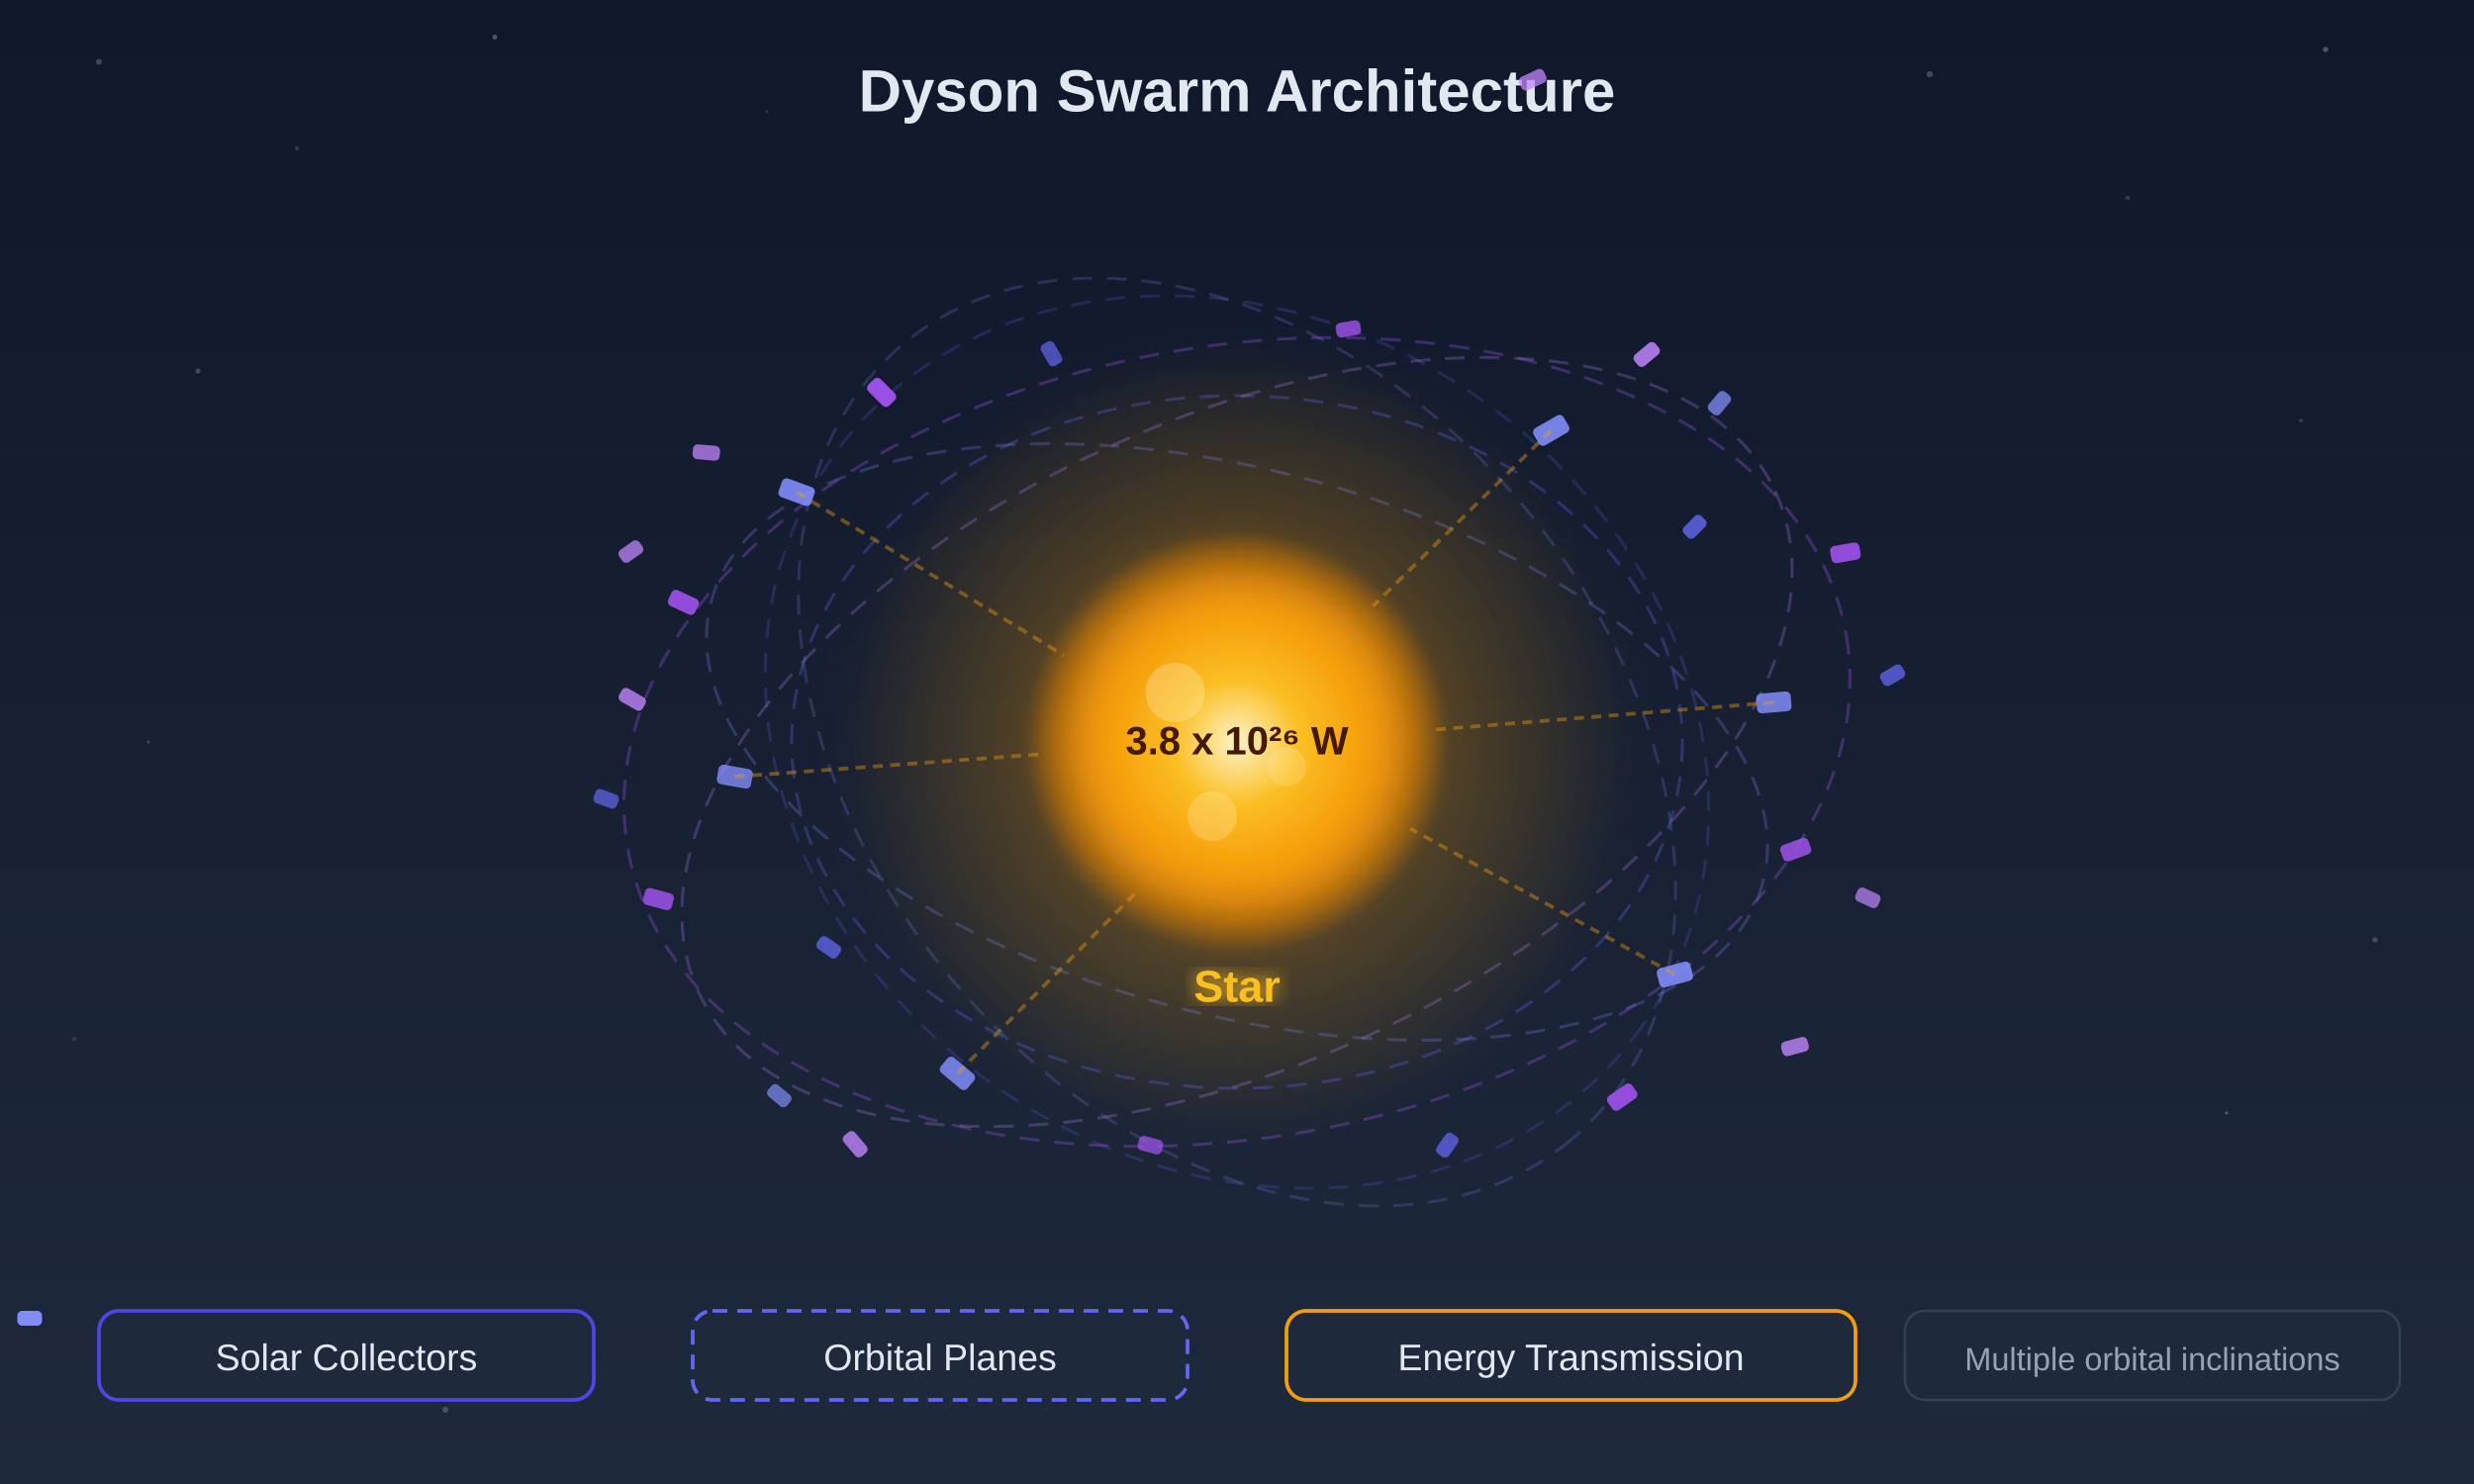
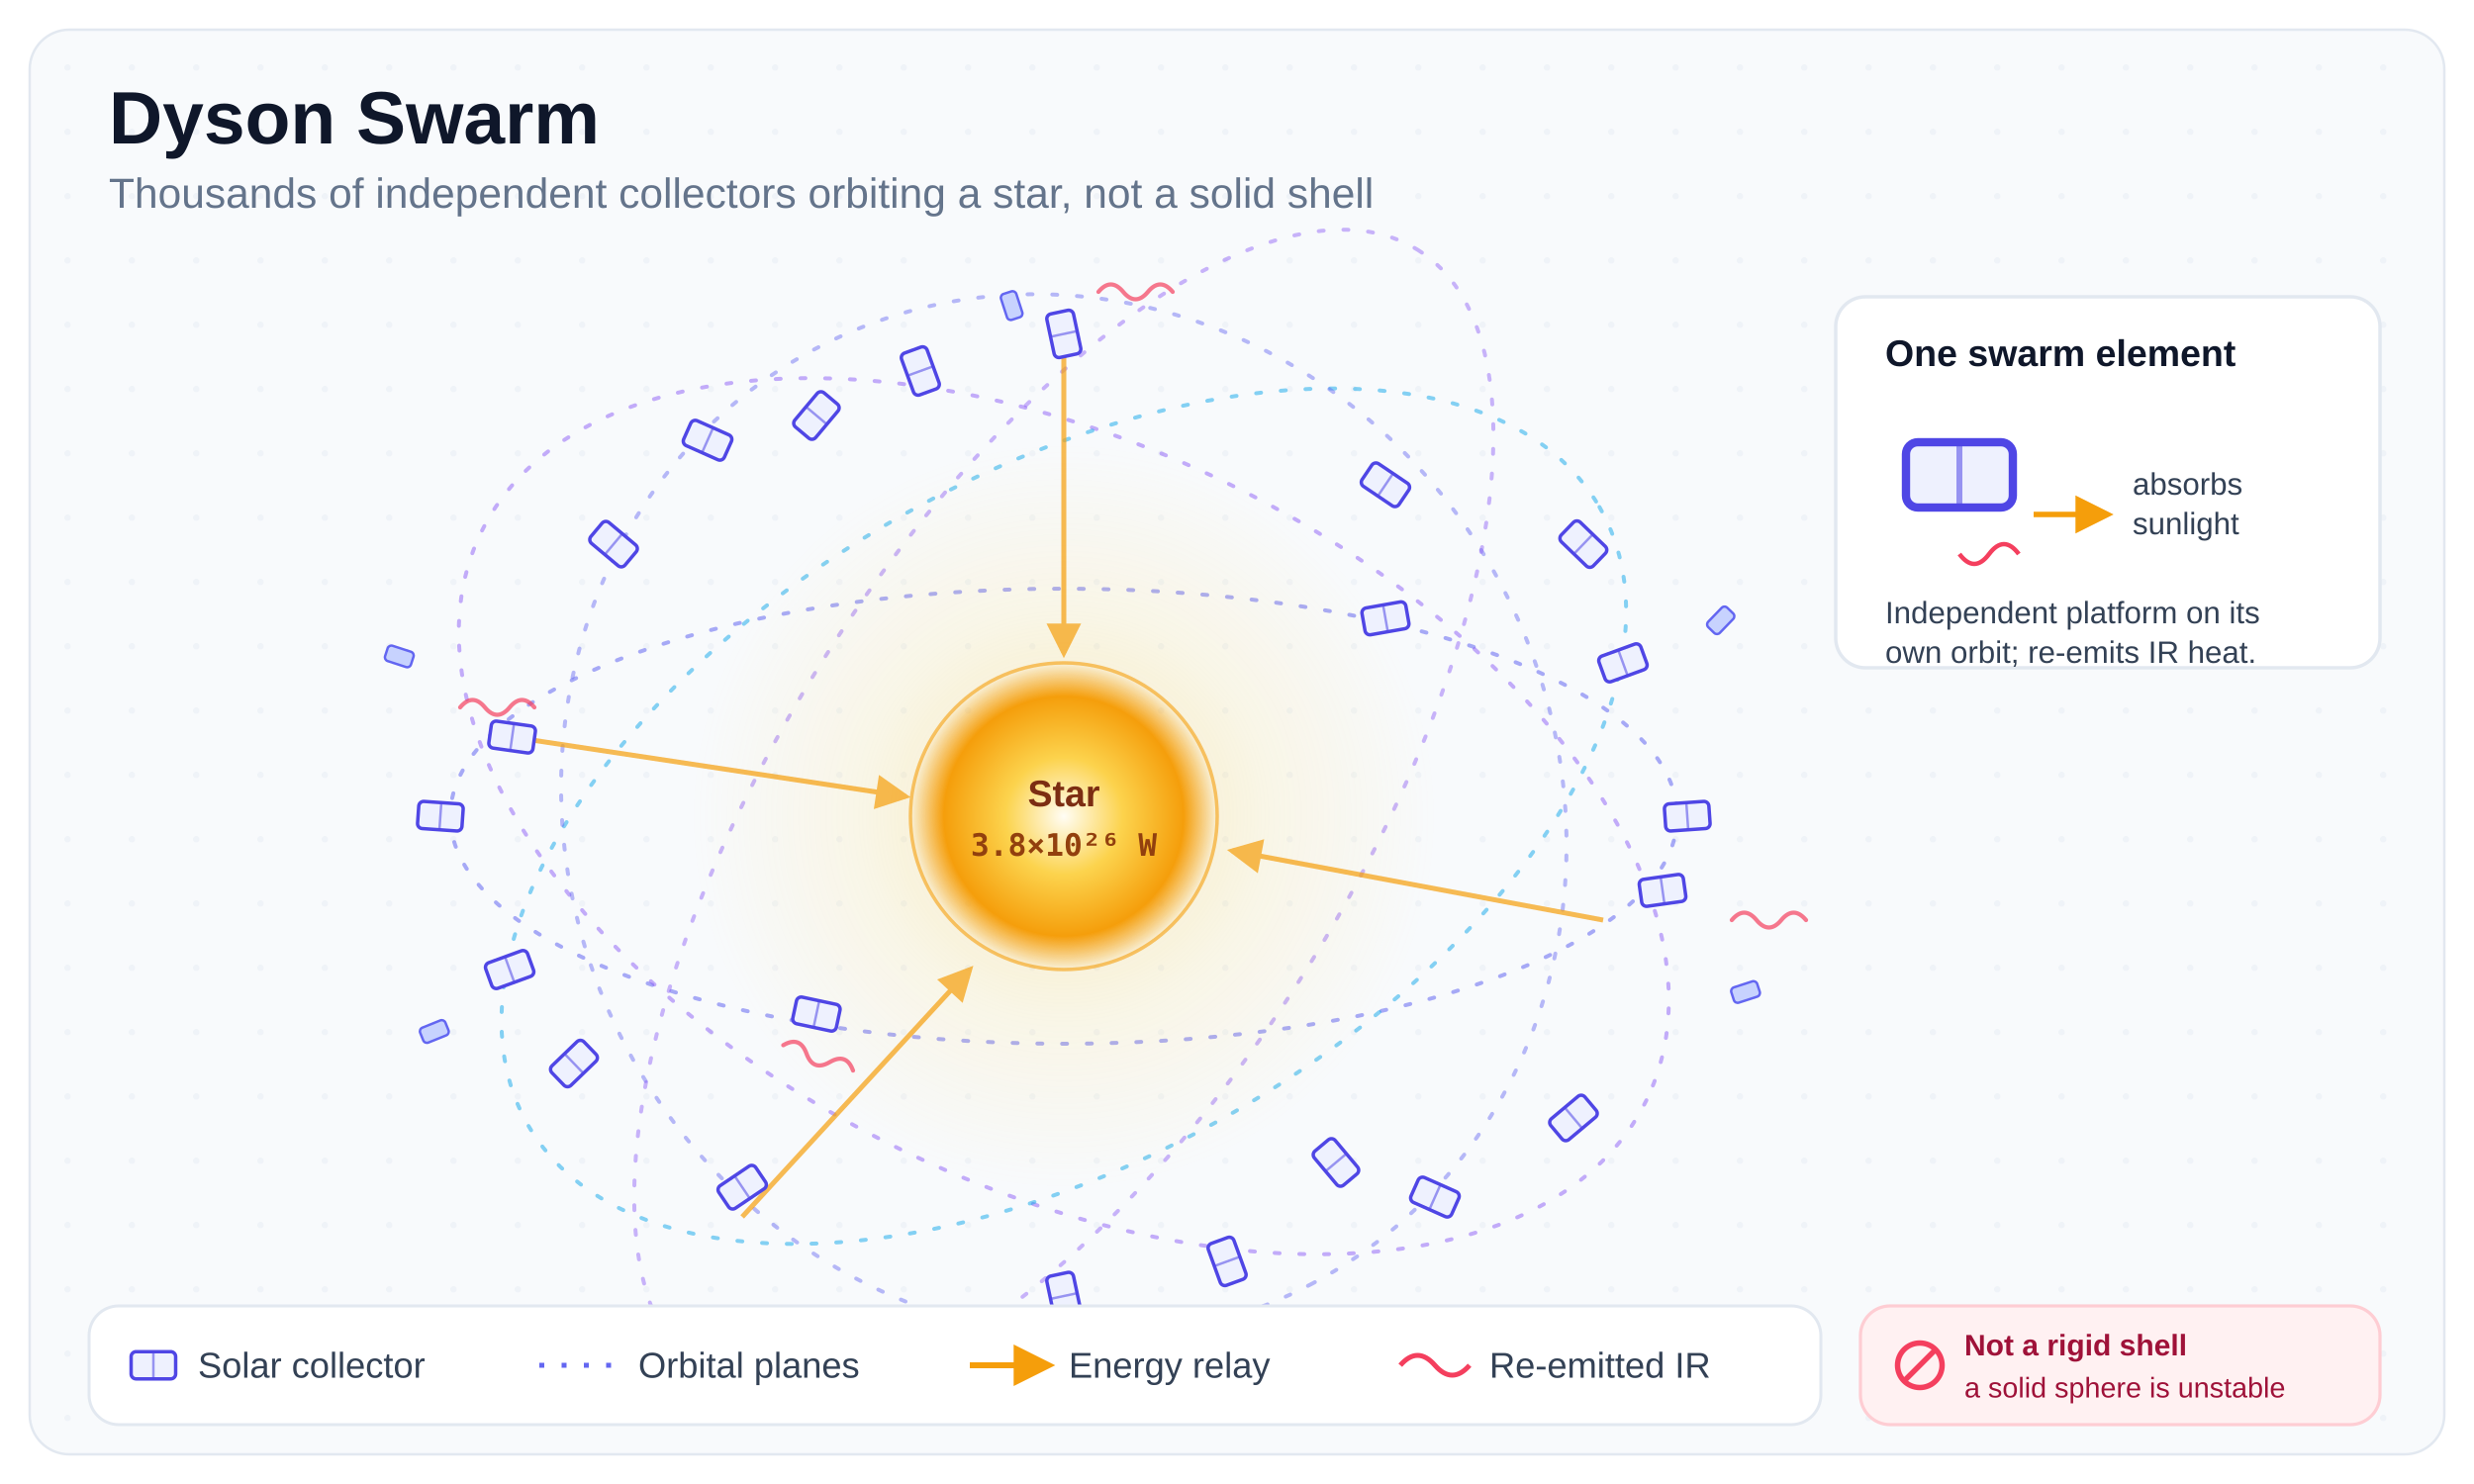
- <svg xmlns="http://www.w3.org/2000/svg" viewBox="0 0 1000 600">
+ <svg xmlns="http://www.w3.org/2000/svg" width="1000" height="600" viewBox="0 0 1000 600" font-family="Montserrat, 'Segoe UI', system-ui, -apple-system, Arial, sans-serif">
  <defs>
-     <linearGradient id="bg-sw" x1="0" y1="0" x2="0" y2="1">
-       <stop offset="0%" stop-color="#0f172a" />
-       <stop offset="100%" stop-color="#1e293b" />
-     </linearGradient>
-     <radialGradient id="sunCore" cx="0.5" cy="0.5" r="0.5">
-       <stop offset="0%" stop-color="#fef3c7" />
-       <stop offset="30%" stop-color="#fbbf24" />
-       <stop offset="60%" stop-color="#f59e0b" />
-       <stop offset="100%" stop-color="#d97706" stop-opacity="0" />
+     <radialGradient id="ds-sun" cx="50%" cy="50%" r="50%">
+       <stop offset="0%" stop-color="#FFFDF5" />
+       <stop offset="38%" stop-color="#FCD34D" />
+       <stop offset="78%" stop-color="#F59E0B" />
+       <stop offset="100%" stop-color="#F59E0B" stop-opacity="0" />
    </radialGradient>
-     <radialGradient id="sunCorona" cx="0.5" cy="0.5" r="0.5">
-       <stop offset="0%" stop-color="#fbbf24" stop-opacity="0.4" />
-       <stop offset="50%" stop-color="#f59e0b" stop-opacity="0.15" />
-       <stop offset="100%" stop-color="#f59e0b" stop-opacity="0" />
+     <radialGradient id="ds-halo" cx="50%" cy="50%" r="50%">
+       <stop offset="0%" stop-color="#FBBF24" stop-opacity="0.35" />
+       <stop offset="55%" stop-color="#FCD34D" stop-opacity="0.12" />
+       <stop offset="100%" stop-color="#FCD34D" stop-opacity="0" />
    </radialGradient>
-     <filter id="glowSw">
-       <feGaussianBlur stdDeviation="4" result="blur" />
-       <feMerge>
-         <feMergeNode in="blur" />
-         <feMergeNode in="SourceGraphic" />
-       </feMerge>
-     </filter>
-     <filter id="bigGlow">
-       <feGaussianBlur stdDeviation="12" result="blur" />
-       <feMerge>
-         <feMergeNode in="blur" />
-         <feMergeNode in="SourceGraphic" />
-       </feMerge>
-     </filter>
+     <pattern id="ds-dots" width="26" height="26" patternUnits="userSpaceOnUse">
+       <circle cx="1.3" cy="1.3" r="1.3" fill="#EEF2F7" />
+     </pattern>
+     <marker id="ds-arrow-amber" viewBox="0 0 10 10" refX="8.5" refY="5" markerWidth="7" markerHeight="7" orient="auto-start-reverse">
+       <path d="M0,0 L10,5 L0,10 z" fill="#F59E0B" />
+     </marker>
+     <marker id="ds-arrow-slate" viewBox="0 0 10 10" refX="8.5" refY="5" markerWidth="6.5" markerHeight="6.5" orient="auto-start-reverse">
+       <path d="M0,0 L10,5 L0,10 z" fill="#64748B" />
+     </marker>
+     <g id="ds-panel">
+       <rect x="-9" y="-5.5" width="18" height="11" rx="2" fill="#EEF1FE" stroke="#4F46E5" stroke-width="1.4" />
+       <line x1="0" y1="-5.5" x2="0" y2="5.5" stroke="#4F46E5" stroke-width="1" opacity="0.55" />
+     </g>
  </defs>
-   <rect width="1000" height="600" fill="url(#bg-sw)" />
-   <circle cx="40" cy="25" r="1.2" fill="white" opacity="0.2" />
-   <circle cx="120" cy="60" r="0.8" fill="white" opacity="0.15" />
-   <circle cx="200" cy="15" r="1" fill="white" opacity="0.25" />
-   <circle cx="310" cy="45" r="0.7" fill="white" opacity="0.1" />
-   <circle cx="780" cy="30" r="1.3" fill="white" opacity="0.2" />
-   <circle cx="860" cy="80" r="0.9" fill="white" opacity="0.15" />
-   <circle cx="940" cy="20" r="1.1" fill="white" opacity="0.25" />
-   <circle cx="50" cy="550" r="1" fill="white" opacity="0.15" />
-   <circle cx="180" cy="570" r="1.2" fill="white" opacity="0.2" />
-   <circle cx="820" cy="560" r="0.8" fill="white" opacity="0.1" />
-   <circle cx="950" cy="540" r="1" fill="white" opacity="0.2" />
-   <circle cx="60" cy="300" r="0.7" fill="white" opacity="0.15" />
-   <circle cx="30" cy="420" r="0.9" fill="white" opacity="0.1" />
-   <circle cx="960" cy="380" r="1.1" fill="white" opacity="0.2" />
-   <circle cx="930" cy="170" r="0.8" fill="white" opacity="0.15" />
-   <circle cx="80" cy="150" r="1" fill="white" opacity="0.2" />
-   <circle cx="900" cy="450" r="0.6" fill="white" opacity="0.25" />
-   <text x="500" y="45" text-anchor="middle" font-family="'Segoe UI', Arial, sans-serif" font-size="24" font-weight="bold" fill="#e2e8f0">Dyson Swarm Architecture</text>
-   <circle cx="500" cy="300" r="160" fill="url(#sunCorona)" filter="url(#bigGlow)" />
-   <circle cx="500" cy="300" r="85" fill="url(#sunCore)" filter="url(#glowSw)" />
-   <circle cx="475" cy="280" r="12" fill="#fef3c7" opacity="0.3" />
-   <circle cx="520" cy="310" r="8" fill="#fef3c7" opacity="0.2" />
-   <circle cx="490" cy="330" r="10" fill="#fef3c7" opacity="0.25" />
-   <text x="500" y="305" text-anchor="middle" font-family="'Segoe UI', Arial, sans-serif" font-size="16" font-weight="bold" fill="#451a03">3.8 x 10²⁶ W</text>
-   <ellipse cx="500" cy="300" rx="180" ry="140" fill="none" stroke="#6366f1" stroke-width="1.2" stroke-dasharray="8,6" opacity="0.3" />
-   <ellipse cx="500" cy="300" rx="220" ry="110" fill="none" stroke="#818cf8" stroke-width="1.2" stroke-dasharray="8,6" opacity="0.25" transform="rotate(15, 500, 300)" />
-   <ellipse cx="500" cy="300" rx="250" ry="160" fill="none" stroke="#a855f7" stroke-width="1.2" stroke-dasharray="8,6" opacity="0.3" transform="rotate(-10, 500, 300)" />
-   <ellipse cx="500" cy="300" rx="200" ry="170" fill="none" stroke="#6366f1" stroke-width="1.2" stroke-dasharray="8,6" opacity="0.2" transform="rotate(35, 500, 300)" />
-   <ellipse cx="500" cy="300" rx="240" ry="130" fill="none" stroke="#c084fc" stroke-width="1.2" stroke-dasharray="8,6" opacity="0.25" transform="rotate(-25, 500, 300)" />
-   <ellipse cx="500" cy="300" rx="210" ry="150" fill="none" stroke="#818cf8" stroke-width="1.2" stroke-dasharray="8,6" opacity="0.2" transform="rotate(50, 500, 300)" />
-   <rect x="315" y="195" width="14" height="8" rx="2" fill="#818cf8" opacity="0.9" transform="rotate(20, 322, 199)" />
-   <rect x="670" y="390" width="14" height="8" rx="2" fill="#818cf8" opacity="0.9" transform="rotate(-15, 677, 394)" />
-   <rect x="380" y="430" width="14" height="8" rx="2" fill="#818cf8" opacity="0.85" transform="rotate(40, 387, 434)" />
-   <rect x="620" y="170" width="14" height="8" rx="2" fill="#818cf8" opacity="0.9" transform="rotate(-30, 627, 174)" />
-   <rect x="290" y="310" width="14" height="8" rx="2" fill="#818cf8" opacity="0.8" transform="rotate(10, 297, 314)" />
-   <rect x="710" y="280" width="14" height="8" rx="2" fill="#818cf8" opacity="0.85" transform="rotate(-5, 717, 284)" />
-   <rect x="270" y="240" width="12" height="7" rx="2" fill="#a855f7" opacity="0.85" transform="rotate(25, 276, 244)" />
-   <rect x="720" y="340" width="12" height="7" rx="2" fill="#a855f7" opacity="0.8" transform="rotate(-20, 726, 344)" />
-   <rect x="350" y="155" width="12" height="7" rx="2" fill="#a855f7" opacity="0.9" transform="rotate(45, 356, 159)" />
-   <rect x="650" y="440" width="12" height="7" rx="2" fill="#a855f7" opacity="0.85" transform="rotate(-35, 656, 444)" />
-   <rect x="260" y="360" width="12" height="7" rx="2" fill="#a855f7" opacity="0.8" transform="rotate(15, 266, 364)" />
-   <rect x="740" y="220" width="12" height="7" rx="2" fill="#a855f7" opacity="0.85" transform="rotate(-10, 746, 224)" />
-   <rect x="250" y="280" width="11" height="6" rx="2" fill="#c084fc" opacity="0.8" transform="rotate(30, 256, 283)" />
-   <rect x="745" cy="310" width="11" height="6" rx="2" fill="#c084fc" opacity="0.75" transform="rotate(-25, 751, 313)" />
-   <rect x="340" y="460" width="11" height="6" rx="2" fill="#c084fc" opacity="0.8" transform="rotate(50, 346, 463)" />
-   <rect x="660" y="140" width="11" height="6" rx="2" fill="#c084fc" opacity="0.85" transform="rotate(-40, 666, 143)" />
-   <rect x="280" y="180" width="11" height="6" rx="2" fill="#c084fc" opacity="0.75" transform="rotate(5, 286, 183)" />
-   <rect x="720" y="420" width="11" height="6" rx="2" fill="#c084fc" opacity="0.8" transform="rotate(-15, 726, 423)" />
-   <rect x="330" y="380" width="10" height="6" rx="2" fill="#6366f1" opacity="0.75" transform="rotate(35, 335, 383)" />
-   <rect x="680" y="210" width="10" height="6" rx="2" fill="#6366f1" opacity="0.8" transform="rotate(-45, 685, 213)" />
-   <rect x="420" y="140" width="10" height="6" rx="2" fill="#6366f1" opacity="0.7" transform="rotate(60, 425, 143)" />
-   <rect x="580" y="460" width="10" height="6" rx="2" fill="#6366f1" opacity="0.75" transform="rotate(-55, 585, 463)" />
-   <rect x="240" y="320" width="10" height="6" rx="2" fill="#6366f1" opacity="0.7" transform="rotate(20, 245, 323)" />
-   <rect x="760" y="270" width="10" height="6" rx="2" fill="#6366f1" opacity="0.75" transform="rotate(-30, 765, 273)" />
-   <rect x="310" y="440" width="10" height="6" rx="2" fill="#818cf8" opacity="0.7" transform="rotate(40, 315, 443)" />
-   <rect x="690" y="160" width="10" height="6" rx="2" fill="#818cf8" opacity="0.75" transform="rotate(-50, 695, 163)" />
-   <rect x="460" y="460" width="10" height="6" rx="2" fill="#a855f7" opacity="0.7" transform="rotate(15, 465, 463)" />
-   <rect x="540" y="130" width="10" height="6" rx="2" fill="#a855f7" opacity="0.75" transform="rotate(-10, 545, 133)" />
-   <rect x="750" y="360" width="10" height="6" rx="2" fill="#c084fc" opacity="0.7" transform="rotate(25, 755, 363)" />
-   <rect x="250" y="220" width="10" height="6" rx="2" fill="#c084fc" opacity="0.75" transform="rotate(-35, 255, 223)" />
-   <line x1="322" y1="199" x2="430" y2="265" stroke="#f59e0b" stroke-width="1.5" opacity="0.4" stroke-dasharray="4,3" />
-   <line x1="677" y1="394" x2="570" y2="335" stroke="#f59e0b" stroke-width="1.5" opacity="0.4" stroke-dasharray="4,3" />
-   <line x1="627" y1="174" x2="555" y2="245" stroke="#f59e0b" stroke-width="1.5" opacity="0.4" stroke-dasharray="4,3" />
-   <line x1="387" y1="434" x2="460" y2="360" stroke="#f59e0b" stroke-width="1.5" opacity="0.4" stroke-dasharray="4,3" />
-   <line x1="717" y1="284" x2="580" y2="295" stroke="#f59e0b" stroke-width="1.5" opacity="0.4" stroke-dasharray="4,3" />
-   <line x1="297" y1="314" x2="420" y2="305" stroke="#f59e0b" stroke-width="1.5" opacity="0.4" stroke-dasharray="4,3" />
-   <rect x="40" y="530" width="200" height="36" rx="8" fill="#1e293b" stroke="#4f46e5" stroke-width="1.5" />
-   <rect x="7" y="530" width="10" height="6" rx="2" fill="#818cf8" />
-   <text x="140" y="554" text-anchor="middle" font-family="'Segoe UI', Arial, sans-serif" font-size="15" fill="#e2e8f0">Solar Collectors</text>
-   <rect x="280" y="530" width="200" height="36" rx="8" fill="#1e293b" stroke="#6366f1" stroke-width="1.5" stroke-dasharray="6,4" />
-   <text x="380" y="554" text-anchor="middle" font-family="'Segoe UI', Arial, sans-serif" font-size="15" fill="#e2e8f0">Orbital Planes</text>
-   <rect x="520" y="530" width="230" height="36" rx="8" fill="#1e293b" stroke="#f59e0b" stroke-width="1.5" />
-   <text x="635" y="554" text-anchor="middle" font-family="'Segoe UI', Arial, sans-serif" font-size="15" fill="#e2e8f0">Energy Transmission</text>
-   <text x="500" y="405" text-anchor="middle" font-family="'Segoe UI', Arial, sans-serif" font-size="18" font-weight="bold" fill="#fbbf24" filter="url(#glowSw)">Star</text>
-   <rect x="770" y="530" width="200" height="36" rx="8" fill="#1e293b" stroke="#334155" stroke-width="1" />
-   <text x="870" y="554" text-anchor="middle" font-family="'Segoe UI', Arial, sans-serif" font-size="13" fill="#94a3b8">Multiple orbital inclinations</text>
+   <rect width="1000" height="600" fill="#FFFFFF" />
+   <rect x="12" y="12" width="976" height="576" rx="16" fill="#F8FAFC" stroke="#E2E8F0" stroke-width="1" />
+   <rect x="13" y="13" width="974" height="574" rx="15" fill="url(#ds-dots)" opacity="0.9" />
+   <text x="44" y="58" font-size="30" font-weight="700" fill="#0F172A">Dyson Swarm</text>
+   <text x="44" y="84" font-size="17" fill="#64748B">Thousands of independent collectors orbiting a star, not a solid shell</text>
+   <g>
+     <g fill="none" stroke-linecap="round">
+       <ellipse cx="430" cy="330" rx="248" ry="92" stroke="#6366F1" stroke-width="1.6" stroke-dasharray="2,8" opacity="0.55" />
+       <ellipse cx="430" cy="330" rx="262" ry="150" stroke="#8B5CF6" stroke-width="1.6" stroke-dasharray="2,8" opacity="0.50" transform="rotate(26 430 330)" />
+       <ellipse cx="430" cy="330" rx="250" ry="138" stroke="#0EA5E9" stroke-width="1.6" stroke-dasharray="2,8" opacity="0.50" transform="rotate(-30 430 330)" />
+       <ellipse cx="430" cy="330" rx="214" ry="200" stroke="#6366F1" stroke-width="1.6" stroke-dasharray="2,8" opacity="0.45" transform="rotate(62 430 330)" />
+       <ellipse cx="430" cy="330" rx="270" ry="116" stroke="#8B5CF6" stroke-width="1.6" stroke-dasharray="2,8" opacity="0.45" transform="rotate(-58 430 330)" />
+     </g>
+     <circle cx="430" cy="330" r="150" fill="url(#ds-halo)" />
+     <circle cx="430" cy="330" r="62" fill="url(#ds-sun)" />
+     <circle cx="430" cy="330" r="62" fill="none" stroke="#F59E0B" stroke-width="1.4" opacity="0.6" />
+     <text x="430" y="326" text-anchor="middle" font-size="15" font-weight="700" fill="#7C2D12">Star</text>
+     <text x="430" y="346" text-anchor="middle" font-family="'JetBrains Mono', ui-monospace, 'Cascadia Code', Menlo, monospace" font-size="12.5" font-weight="600" fill="#92400E">3.8×10²⁶ W</text>
+     <g stroke="#F59E0B" stroke-width="2" opacity="0.7" marker-end="url(#ds-arrow-amber)">
+       <line x1="207" y1="298" x2="366" y2="322" />
+       <line x1="648" y1="372" x2="498" y2="344" />
+       <line x1="430" y1="135" x2="430" y2="264" />
+       <line x1="300" y1="492" x2="392" y2="392" />
+     </g>
+     <use href="#ds-panel" transform="translate(207 298) rotate(8)" />
+     <use href="#ds-panel" transform="translate(672 360) rotate(-8)" />
+     <use href="#ds-panel" transform="translate(330 410) rotate(12)" />
+     <use href="#ds-panel" transform="translate(560 250) rotate(-10)" />
+     <use href="#ds-panel" transform="translate(178 330) rotate(4)" />
+     <use href="#ds-panel" transform="translate(682 330) rotate(-4)" />
+     <use href="#ds-panel" transform="translate(248 220) rotate(40)" />
+     <use href="#ds-panel" transform="translate(636 452) rotate(-40)" />
+     <use href="#ds-panel" transform="translate(560 196) rotate(34)" />
+     <use href="#ds-panel" transform="translate(300 480) rotate(-34)" />
+     <use href="#ds-panel" transform="translate(232 430) rotate(-44)" />
+     <use href="#ds-panel" transform="translate(640 220) rotate(44)" />
+     <use href="#ds-panel" transform="translate(330 168) rotate(-50)" />
+     <use href="#ds-panel" transform="translate(540 470) rotate(50)" />
+     <use href="#ds-panel" transform="translate(430 135) rotate(78)" />
+     <use href="#ds-panel" transform="translate(430 524) rotate(78)" />
+     <use href="#ds-panel" transform="translate(372 150) rotate(70)" />
+     <use href="#ds-panel" transform="translate(496 510) rotate(70)" />
+     <use href="#ds-panel" transform="translate(206 392) rotate(-20)" />
+     <use href="#ds-panel" transform="translate(656 268) rotate(-20)" />
+     <use href="#ds-panel" transform="translate(286 178) rotate(24)" />
+     <use href="#ds-panel" transform="translate(580 484) rotate(24)" />
+     <g fill="#C7D2FE" stroke="#6366F1" stroke-width="1">
+       <rect x="156" y="262" width="11" height="6.5" rx="1.6" transform="rotate(18 161 265)" />
+       <rect x="700" y="398" width="11" height="6.5" rx="1.6" transform="rotate(-18 705 401)" />
+       <rect x="404" y="120" width="11" height="6.5" rx="1.6" transform="rotate(72 409 123)" />
+       <rect x="452" y="540" width="11" height="6.5" rx="1.6" transform="rotate(72 457 543)" />
+       <rect x="690" y="248" width="11" height="6.5" rx="1.6" transform="rotate(-46 695 251)" />
+       <rect x="170" y="414" width="11" height="6.5" rx="1.6" transform="rotate(-22 175 417)" />
+     </g>
+     <g stroke="#F43F5E" stroke-width="1.7" opacity="0.7" fill="none" stroke-linecap="round">
+       <path d="M186 286 q5 -6 10 0 q5 6 10 0 q5 -6 10 0" />
+       <path d="M700 372 q5 -6 10 0 q5 6 10 0 q5 -6 10 0" />
+       <path d="M444 118 q5 -6 10 0 q5 6 10 0 q5 -6 10 0" />
+       <path d="M316 426 q5 -6 10 0 q5 6 10 0 q5 -6 10 0" transform="rotate(20 326 426)" />
+     </g>
+   </g>
+   <g>
+     <rect x="742" y="120" width="220" height="150" rx="12" fill="#FFFFFF" stroke="#E2E8F0" stroke-width="1.4" />
+     <text x="762" y="148" font-size="15" font-weight="700" fill="#0F172A">One swarm element</text>
+     <g transform="translate(792 192) scale(2.4)">
+       <use href="#ds-panel" />
+     </g>
+     <line x1="822" y1="208" x2="852" y2="208" stroke="#F59E0B" stroke-width="2.2" marker-end="url(#ds-arrow-amber)" />
+     <text x="862" y="200" font-size="12.5" fill="#334155">absorbs</text>
+     <text x="862" y="216" font-size="12.5" fill="#334155">sunlight</text>
+     <path d="M792 224 q6 8 12 0 q6 -8 12 0" stroke="#F43F5E" stroke-width="1.8" fill="none" />
+     <text x="762" y="252" font-size="12.5" fill="#334155">Independent platform on its</text>
+     <text x="762" y="268" font-size="12.5" fill="#334155">own orbit; re-emits IR heat.</text>
+   </g>
+   <g>
+     <rect x="36" y="528" width="700" height="48" rx="12" fill="#FFFFFF" stroke="#E2E8F0" stroke-width="1.2" />
+     <g transform="translate(62 552)">
+       <use href="#ds-panel" />
+     </g>
+     <text x="80" y="557" font-size="14.5" fill="#334155">Solar collector</text>
+     <line x1="218" y1="552" x2="250" y2="552" stroke="#6366F1" stroke-width="2" stroke-dasharray="2,7" />
+     <text x="258" y="557" font-size="14.5" fill="#334155">Orbital planes</text>
+     <line x1="392" y1="552" x2="424" y2="552" stroke="#F59E0B" stroke-width="2.4" marker-end="url(#ds-arrow-amber)" />
+     <text x="432" y="557" font-size="14.5" fill="#334155">Energy relay</text>
+     <path d="M566 552 q7 -8 14 0 q7 8 14 0" stroke="#F43F5E" stroke-width="2" fill="none" />
+     <text x="602" y="557" font-size="14.5" fill="#334155">Re-emitted IR</text>
+   </g>
+   <g>
+     <rect x="752" y="528" width="210" height="48" rx="12" fill="#FFF1F2" stroke="#FECDD3" stroke-width="1.3" />
+     <circle cx="776" cy="552" r="9" fill="none" stroke="#F43F5E" stroke-width="2.2" />
+     <line x1="769.6" y1="558.4" x2="782.4" y2="545.6" stroke="#F43F5E" stroke-width="2.2" />
+     <text x="794" y="548" font-size="12" font-weight="700" fill="#9F1239">Not a rigid shell</text>
+     <text x="794" y="565" font-size="11.5" fill="#9F1239">a solid sphere is unstable</text>
+   </g>
</svg>
